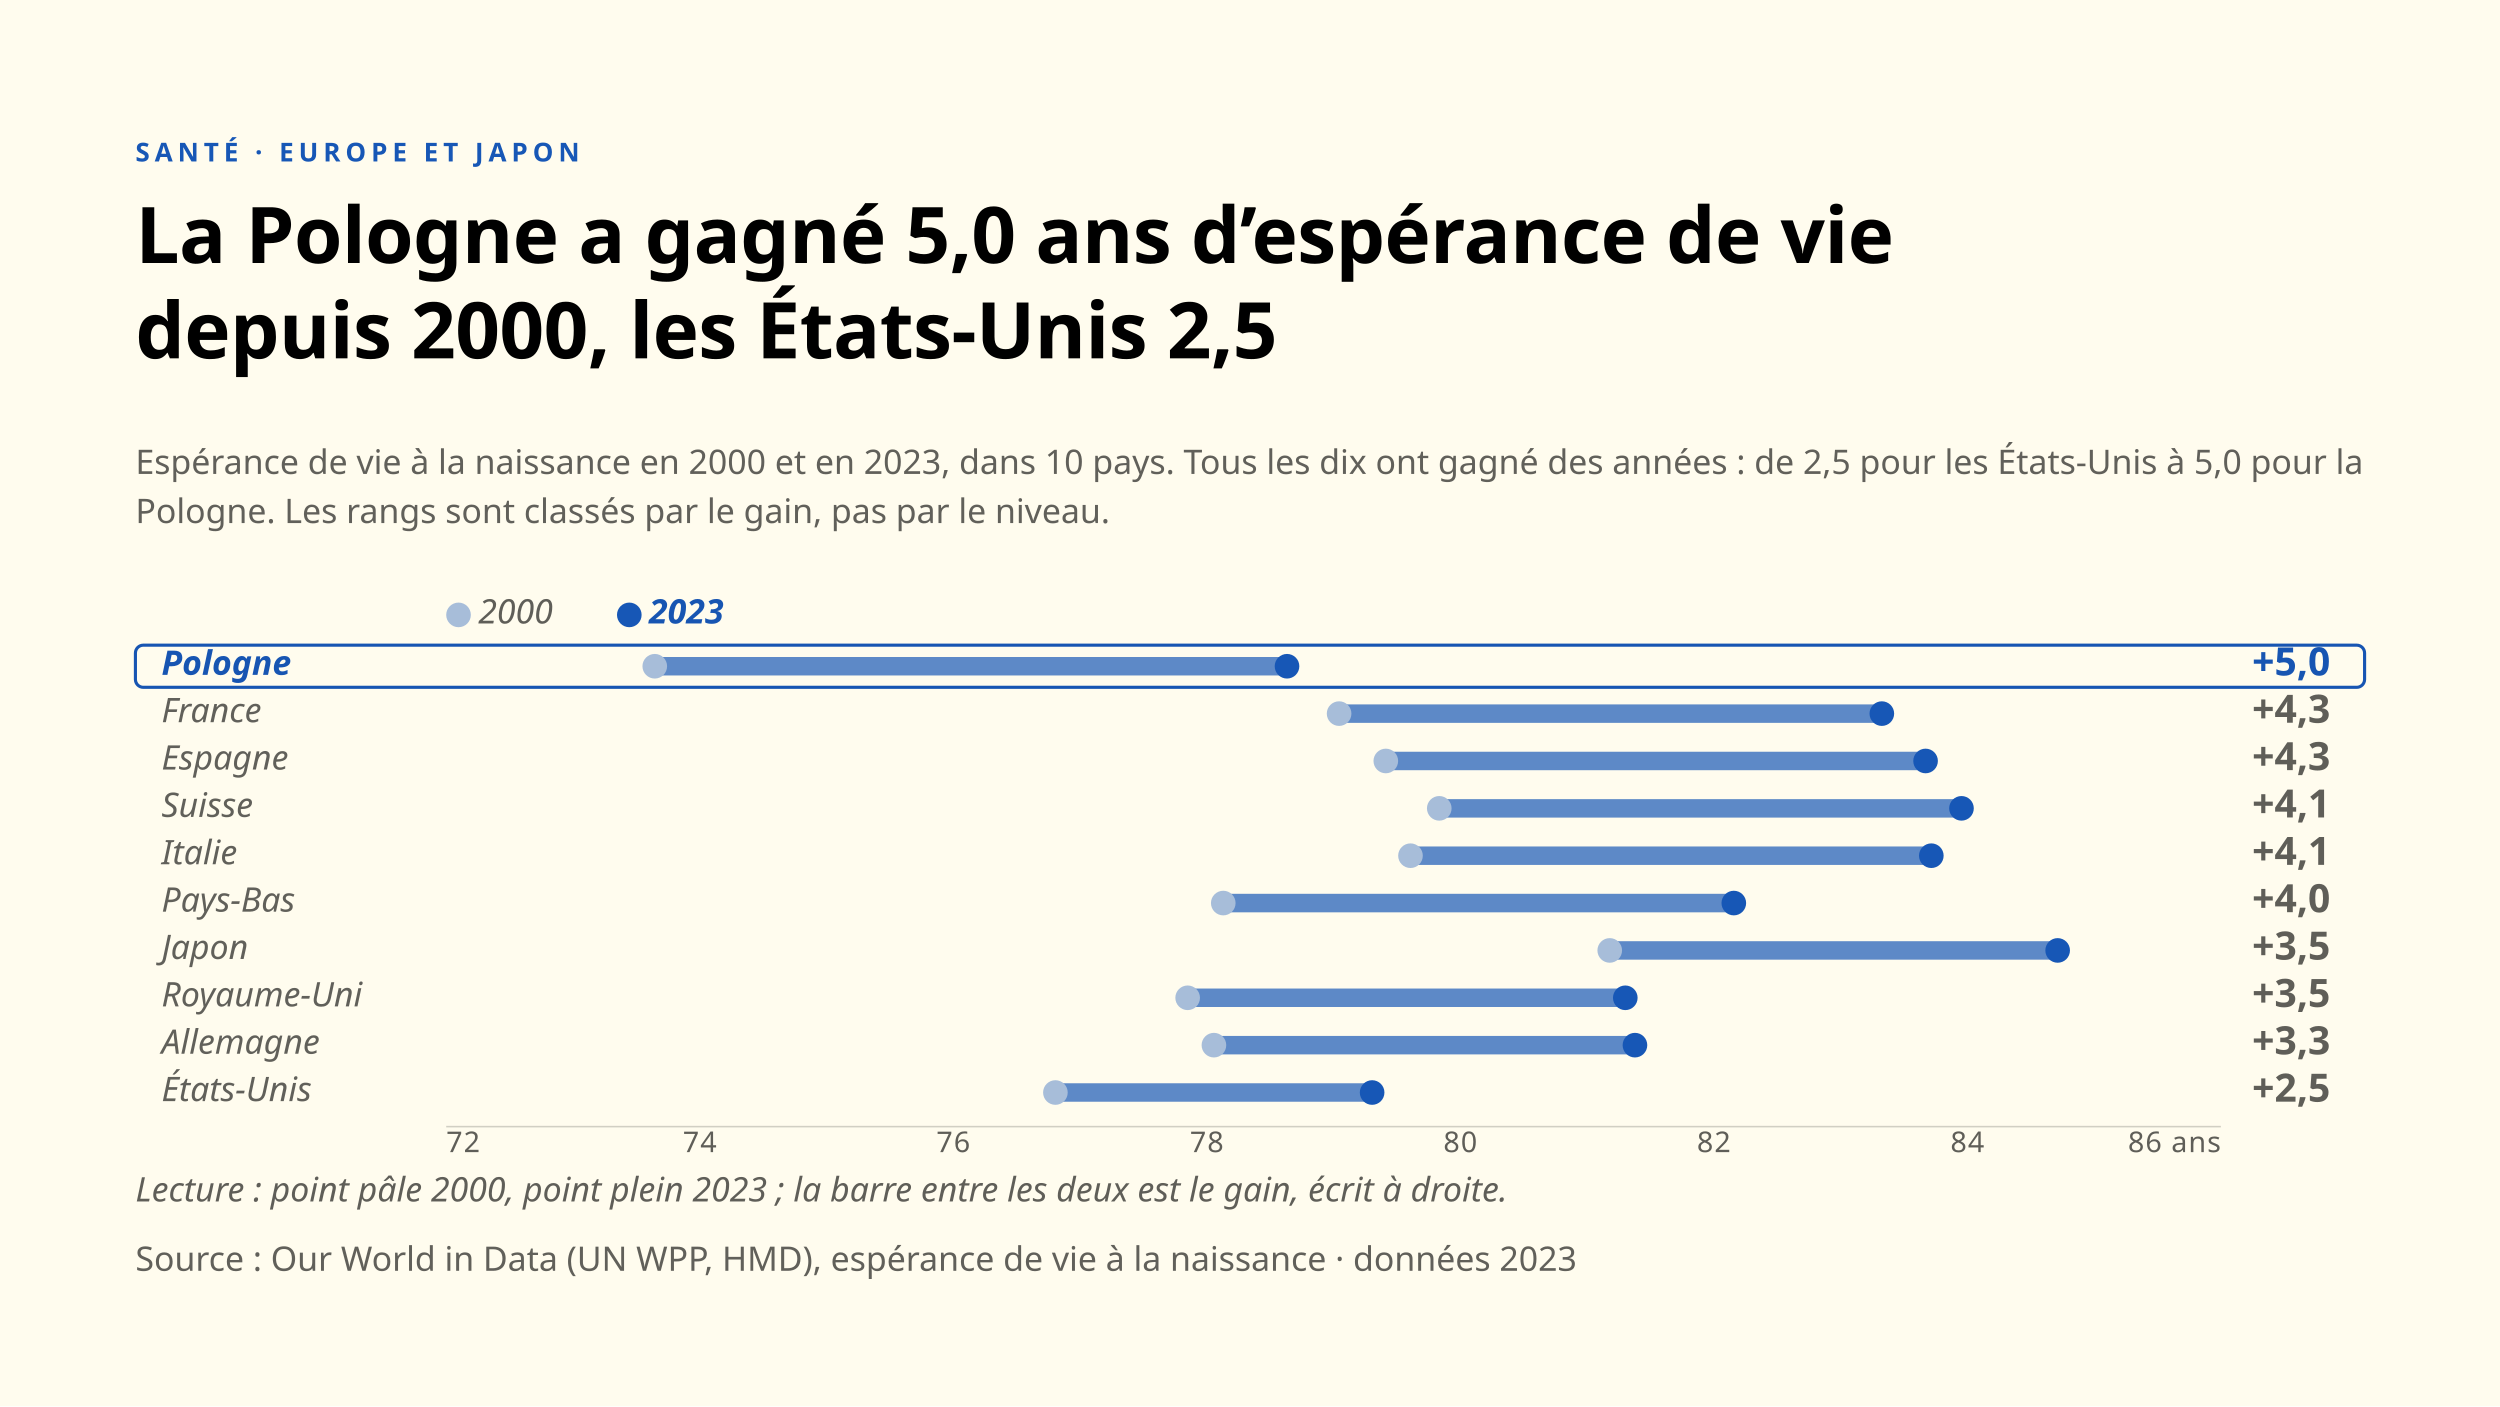
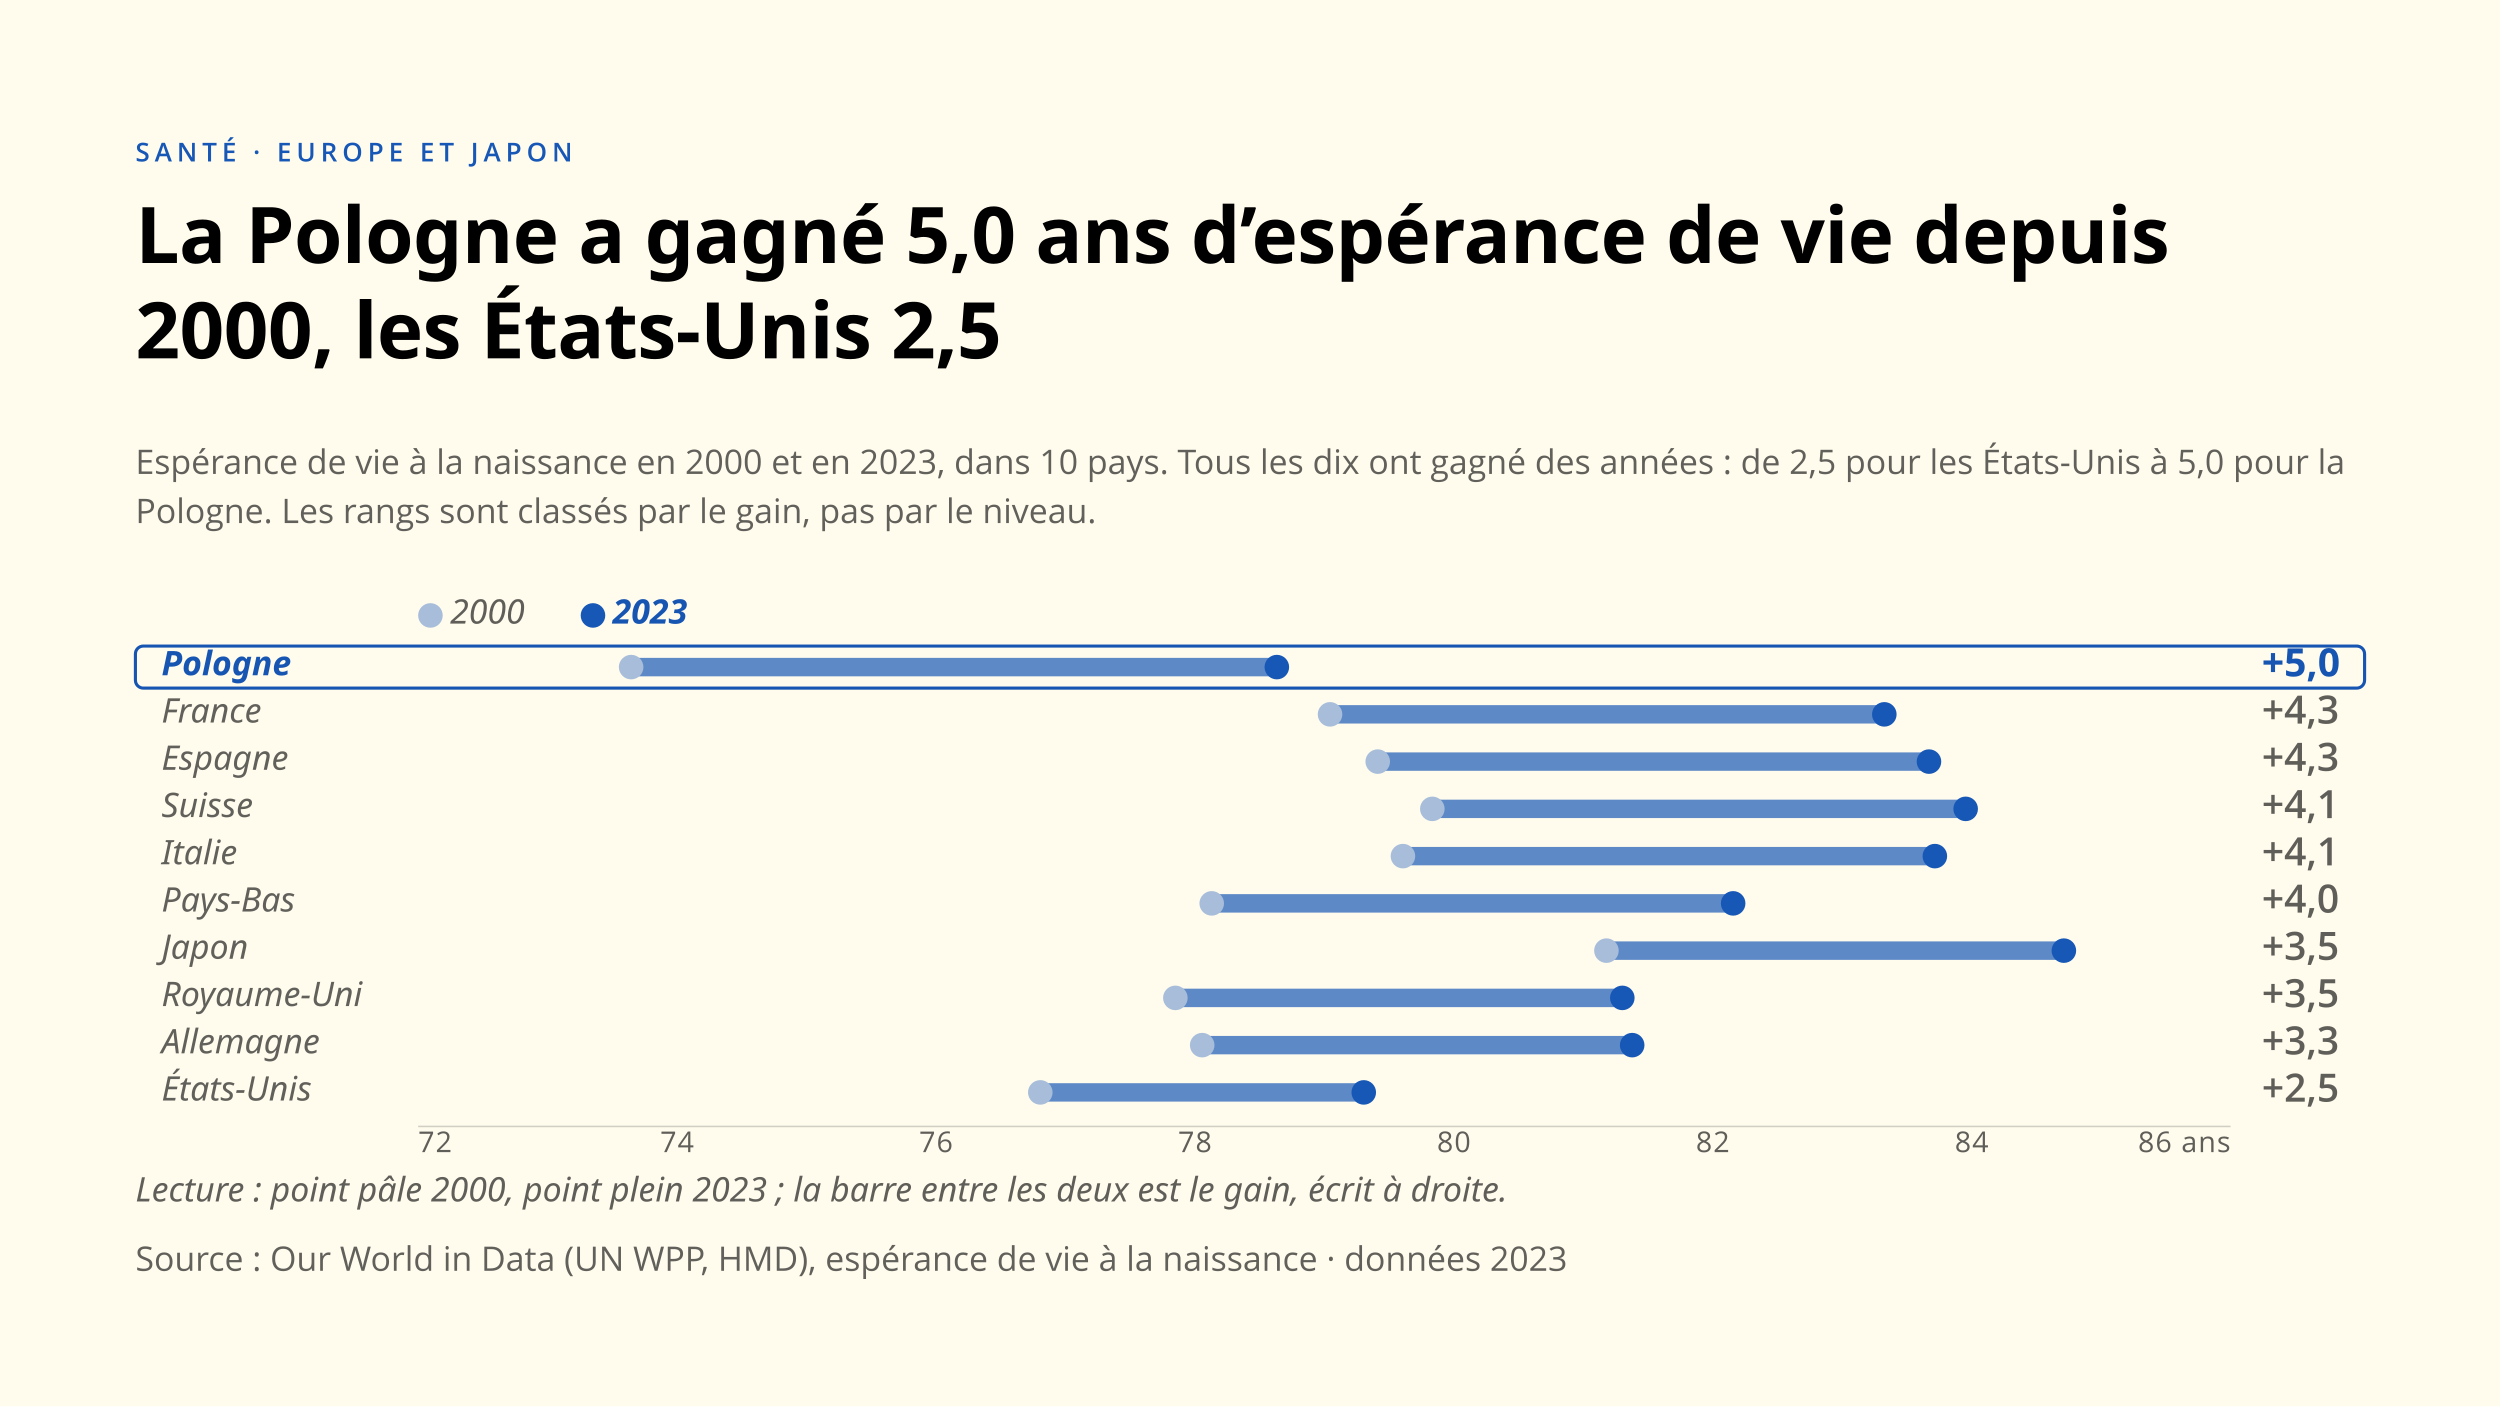
<svg xmlns="http://www.w3.org/2000/svg" width="960" height="540" viewBox="0 0 960 540" role="img" aria-label="Graphique haltère : l’espérance de vie de 10 pays en 2000 et en 2023, une ligne par pays, classées par le gain. La Pologne gagne le plus (+5,0 ans, de 73,6 à 78,6) et les États-Unis le moins (+2,5, de 76,8 à 79,3). Tous les dix ont gagné.">
  <rect x="0" y="0" width="960" height="540" fill="#FFFCEE" />
-   <text x="52" y="62" font-family="Avenir Next" font-size="10" font-weight="600" font-style="normal" letter-spacing="1.9" fill="#1757B6">SANTÉ · EUROPE ET JAPON</text>
-   <text x="52" y="101" font-family="Superclarendon" font-size="30" font-weight="700" font-style="normal" letter-spacing="-0.2" fill="#000000">La Pologne a gagné 5,0 ans d’espérance de vie</text>
-   <text x="52" y="137.6" font-family="Superclarendon" font-size="30" font-weight="700" font-style="normal" letter-spacing="-0.2" fill="#000000">depuis 2000, les États-Unis 2,5</text>
-   <text x="52" y="182" font-family="Avenir Next" font-size="13" font-weight="400" font-style="normal" letter-spacing="0" fill="#61605a">Espérance de vie à la naissance en 2000 et en 2023, dans 10 pays. Tous les dix ont gagné des années : de 2,5 pour les États-Unis à 5,0 pour la</text>
-   <text x="52" y="200.85" font-family="Avenir Next" font-size="13" font-weight="400" font-style="normal" letter-spacing="0" fill="#61605a">Pologne. Les rangs sont classés par le gain, pas par le niveau.</text>
-   <text x="52" y="461.35" font-family="Superclarendon" font-size="13" font-weight="400" font-style="italic" letter-spacing="0" fill="#5f5e58">Lecture : point pâle 2000, point plein 2023 ; la barre entre les deux est le gain, écrit à droite.</text>
-   <text x="52" y="488" font-family="Avenir Next" font-size="13" font-weight="400" font-style="normal" letter-spacing="0" fill="#61605a">Source : Our World in Data (UN WPP, HMD), espérance de vie à la naissance · données 2023</text>
+   <text x="52" y="62" font-family="Open Sans" font-size="10" font-weight="600" font-style="normal" letter-spacing="1.9" fill="#1757B6">SANTÉ · EUROPE ET JAPON</text>
+   <text x="52" y="101" font-family="Merriweather" font-size="30" font-weight="700" font-style="normal" letter-spacing="-0.2" fill="#000000">La Pologne a gagné 5,0 ans d’espérance de vie depuis</text>
+   <text x="52" y="137.6" font-family="Merriweather" font-size="30" font-weight="700" font-style="normal" letter-spacing="-0.2" fill="#000000">2000, les États-Unis 2,5</text>
+   <text x="52" y="182" font-family="Open Sans" font-size="13" font-weight="400" font-style="normal" letter-spacing="0" fill="#61605a">Espérance de vie à la naissance en 2000 et en 2023, dans 10 pays. Tous les dix ont gagné des années : de 2,5 pour les États-Unis à 5,0 pour la</text>
+   <text x="52" y="200.85" font-family="Open Sans" font-size="13" font-weight="400" font-style="normal" letter-spacing="0" fill="#61605a">Pologne. Les rangs sont classés par le gain, pas par le niveau.</text>
+   <text x="52" y="461.35" font-family="Merriweather" font-size="13" font-weight="400" font-style="italic" letter-spacing="0" fill="#5f5e58">Lecture : point pâle 2000, point plein 2023 ; la barre entre les deux est le gain, écrit à droite.</text>
+   <text x="52" y="488" font-family="Open Sans" font-size="13" font-weight="400" font-style="normal" letter-spacing="0" fill="#61605a">Source : Our World in Data (UN WPP, HMD), espérance de vie à la naissance · données 2023</text>
  <g>
-     <circle cx="176.073" cy="236.12" r="4.729" fill="#a7bdd9" />
-     <text x="183.639" y="239.416" font-family="Superclarendon" font-size="13" font-weight="400" font-style="italic" letter-spacing="0" fill="#5f5e58">2000</text>
+     <circle cx="165.285" cy="236.33" r="4.718" fill="#a7bdd9" />
+     <text x="172.834" y="239.466" font-family="Merriweather" font-size="13" font-weight="400" font-style="italic" letter-spacing="0" fill="#5f5e58">2000</text>
    <g>
-       <circle cx="241.65" cy="236.12" r="4.729" fill="#1757B6" />
-       <text x="249.216" y="239.416" font-family="Superclarendon" font-size="13" font-weight="700" font-style="italic" letter-spacing="0" fill="#1755b2">2023</text>
+       <circle cx="227.703" cy="236.33" r="4.718" fill="#1757B6" />
+       <text x="235.252" y="239.466" font-family="Merriweather" font-size="13" font-weight="700" font-style="italic" letter-spacing="0" fill="#1755b2">2023</text>
    </g>
  </g>
  <g>
-     <rect x="52" y="247.745" width="856" height="16.188" rx="3.031" fill="none" stroke="#1755b2" stroke-width="1.2" />
-     <line x1="251.432" x2="494.213" y1="255.839" y2="255.839" stroke="#5d89c7" stroke-width="7.093" stroke-linecap="round" />
-     <circle cx="251.432" cy="255.839" r="4.729" fill="#a7bdd9" />
-     <circle cx="494.213" cy="255.839" r="4.729" fill="#1757B6" />
-     <text x="62" y="259.135" font-family="Superclarendon" font-size="13" font-weight="700" font-style="italic" letter-spacing="0" fill="#1755b2">Pologne</text>
-     <text x="864.82" y="259.349" font-family="Avenir Next" font-size="15" font-weight="700" font-style="normal" letter-spacing="0" fill="#1755b2">+5,0</text>
+     <rect x="52" y="248.091" width="856" height="16.146" rx="3.024" fill="none" stroke="#1755b2" stroke-width="1.2" />
+     <line x1="242.359" x2="490.305" y1="256.164" y2="256.164" stroke="#5d89c7" stroke-width="7.077" stroke-linecap="round" />
+     <circle cx="242.359" cy="256.164" r="4.718" fill="#a7bdd9" />
+     <circle cx="490.305" cy="256.164" r="4.718" fill="#1757B6" />
+     <text x="62" y="259.3" font-family="Merriweather" font-size="13" font-weight="700" font-style="italic" letter-spacing="0" fill="#1755b2">Pologne</text>
+     <text x="868.542" y="259.716" font-family="Open Sans" font-size="15" font-weight="700" font-style="normal" letter-spacing="0" fill="#1755b2">+5,0</text>
  </g>
  <g>
-     <line x1="514.214" x2="722.624" y1="274.027" y2="274.027" stroke="#5d89c7" stroke-width="7.093" stroke-linecap="round" />
-     <circle cx="514.214" cy="274.027" r="4.729" fill="#a7bdd9" />
-     <circle cx="722.624" cy="274.027" r="4.729" fill="#1757B6" />
-     <text x="62" y="277.322" font-family="Superclarendon" font-size="13" font-weight="400" font-style="italic" letter-spacing="0" fill="#61605a">France</text>
-     <text x="864.82" y="277.537" font-family="Avenir Next" font-size="15" font-weight="600" font-style="normal" letter-spacing="0" fill="#5f5e58">+4,3</text>
+     <line x1="510.732" x2="723.576" y1="274.311" y2="274.311" stroke="#5d89c7" stroke-width="7.077" stroke-linecap="round" />
+     <circle cx="510.732" cy="274.311" r="4.718" fill="#a7bdd9" />
+     <circle cx="723.576" cy="274.311" r="4.718" fill="#1757B6" />
+     <text x="62" y="277.447" font-family="Merriweather" font-size="13" font-weight="400" font-style="italic" letter-spacing="0" fill="#61605a">France</text>
+     <text x="868.542" y="277.863" font-family="Open Sans" font-size="15" font-weight="600" font-style="normal" letter-spacing="0" fill="#5f5e58">+4,3</text>
  </g>
  <g>
-     <line x1="532.151" x2="739.418" y1="292.214" y2="292.214" stroke="#5d89c7" stroke-width="7.093" stroke-linecap="round" />
-     <circle cx="532.151" cy="292.214" r="4.729" fill="#a7bdd9" />
-     <circle cx="739.418" cy="292.214" r="4.729" fill="#1757B6" />
-     <text x="62" y="295.51" font-family="Superclarendon" font-size="13" font-weight="400" font-style="italic" letter-spacing="0" fill="#61605a">Espagne</text>
-     <text x="864.82" y="295.724" font-family="Avenir Next" font-size="15" font-weight="600" font-style="normal" letter-spacing="0" fill="#5f5e58">+4,3</text>
+     <line x1="529.051" x2="740.727" y1="292.457" y2="292.457" stroke="#5d89c7" stroke-width="7.077" stroke-linecap="round" />
+     <circle cx="529.051" cy="292.457" r="4.718" fill="#a7bdd9" />
+     <circle cx="740.727" cy="292.457" r="4.718" fill="#1757B6" />
+     <text x="62" y="295.593" font-family="Merriweather" font-size="13" font-weight="400" font-style="italic" letter-spacing="0" fill="#61605a">Espagne</text>
+     <text x="868.542" y="296.009" font-family="Open Sans" font-size="15" font-weight="600" font-style="normal" letter-spacing="0" fill="#5f5e58">+4,3</text>
  </g>
  <g>
-     <line x1="552.678" x2="753.208" y1="310.402" y2="310.402" stroke="#5d89c7" stroke-width="7.093" stroke-linecap="round" />
-     <circle cx="552.678" cy="310.402" r="4.729" fill="#a7bdd9" />
-     <circle cx="753.208" cy="310.402" r="4.729" fill="#1757B6" />
-     <text x="62" y="313.698" font-family="Superclarendon" font-size="13" font-weight="400" font-style="italic" letter-spacing="0" fill="#61605a">Suisse</text>
-     <text x="864.82" y="313.912" font-family="Avenir Next" font-size="15" font-weight="600" font-style="normal" letter-spacing="0" fill="#5f5e58">+4,1</text>
+     <line x1="550.015" x2="754.81" y1="310.603" y2="310.603" stroke="#5d89c7" stroke-width="7.077" stroke-linecap="round" />
+     <circle cx="550.015" cy="310.603" r="4.718" fill="#a7bdd9" />
+     <circle cx="754.81" cy="310.603" r="4.718" fill="#1757B6" />
+     <text x="62" y="313.74" font-family="Merriweather" font-size="13" font-weight="400" font-style="italic" letter-spacing="0" fill="#61605a">Suisse</text>
+     <text x="868.542" y="314.156" font-family="Open Sans" font-size="15" font-weight="600" font-style="normal" letter-spacing="0" fill="#5f5e58">+4,1</text>
  </g>
  <g>
-     <line x1="541.629" x2="741.627" y1="328.59" y2="328.59" stroke="#5d89c7" stroke-width="7.093" stroke-linecap="round" />
-     <circle cx="541.629" cy="328.59" r="4.729" fill="#a7bdd9" />
-     <circle cx="741.627" cy="328.59" r="4.729" fill="#1757B6" />
-     <text x="62" y="331.885" font-family="Superclarendon" font-size="13" font-weight="400" font-style="italic" letter-spacing="0" fill="#61605a">Italie</text>
-     <text x="864.82" y="332.1" font-family="Avenir Next" font-size="15" font-weight="600" font-style="normal" letter-spacing="0" fill="#5f5e58">+4,1</text>
+     <line x1="538.73" x2="742.984" y1="328.75" y2="328.75" stroke="#5d89c7" stroke-width="7.077" stroke-linecap="round" />
+     <circle cx="538.73" cy="328.75" r="4.718" fill="#a7bdd9" />
+     <circle cx="742.984" cy="328.75" r="4.718" fill="#1757B6" />
+     <text x="62" y="331.886" font-family="Merriweather" font-size="13" font-weight="400" font-style="italic" letter-spacing="0" fill="#61605a">Italie</text>
+     <text x="868.542" y="332.302" font-family="Open Sans" font-size="15" font-weight="600" font-style="normal" letter-spacing="0" fill="#5f5e58">+4,1</text>
  </g>
  <g>
-     <line x1="469.733" x2="665.784" y1="346.777" y2="346.777" stroke="#5d89c7" stroke-width="7.093" stroke-linecap="round" />
-     <circle cx="469.733" cy="346.777" r="4.729" fill="#a7bdd9" />
-     <circle cx="665.784" cy="346.777" r="4.729" fill="#1757B6" />
-     <text x="62" y="350.073" font-family="Superclarendon" font-size="13" font-weight="400" font-style="italic" letter-spacing="0" fill="#61605a">Pays-Bas</text>
-     <text x="864.82" y="350.287" font-family="Avenir Next" font-size="15" font-weight="600" font-style="normal" letter-spacing="0" fill="#5f5e58">+4,0</text>
+     <line x1="465.305" x2="665.527" y1="346.896" y2="346.896" stroke="#5d89c7" stroke-width="7.077" stroke-linecap="round" />
+     <circle cx="465.305" cy="346.896" r="4.718" fill="#a7bdd9" />
+     <circle cx="665.527" cy="346.896" r="4.718" fill="#1757B6" />
+     <text x="62" y="350.032" font-family="Merriweather" font-size="13" font-weight="400" font-style="italic" letter-spacing="0" fill="#61605a">Pays-Bas</text>
+     <text x="868.542" y="350.448" font-family="Open Sans" font-size="15" font-weight="600" font-style="normal" letter-spacing="0" fill="#5f5e58">+4,0</text>
  </g>
  <g>
-     <line x1="618.139" x2="790.139" y1="364.965" y2="364.965" stroke="#5d89c7" stroke-width="7.093" stroke-linecap="round" />
-     <circle cx="618.139" cy="364.965" r="4.729" fill="#a7bdd9" />
-     <circle cx="790.139" cy="364.965" r="4.729" fill="#1757B6" />
-     <text x="62" y="368.261" font-family="Superclarendon" font-size="13" font-weight="400" font-style="italic" letter-spacing="0" fill="#61605a">Japon</text>
-     <text x="864.82" y="368.475" font-family="Avenir Next" font-size="15" font-weight="600" font-style="normal" letter-spacing="0" fill="#5f5e58">+3,5</text>
+     <line x1="616.868" x2="792.527" y1="365.043" y2="365.043" stroke="#5d89c7" stroke-width="7.077" stroke-linecap="round" />
+     <circle cx="616.868" cy="365.043" r="4.718" fill="#a7bdd9" />
+     <circle cx="792.527" cy="365.043" r="4.718" fill="#1757B6" />
+     <text x="62" y="368.179" font-family="Merriweather" font-size="13" font-weight="400" font-style="italic" letter-spacing="0" fill="#61605a">Japon</text>
+     <text x="868.542" y="368.595" font-family="Open Sans" font-size="15" font-weight="600" font-style="normal" letter-spacing="0" fill="#5f5e58">+3,5</text>
  </g>
  <g>
-     <line x1="456.06" x2="624.112" y1="383.153" y2="383.153" stroke="#5d89c7" stroke-width="7.093" stroke-linecap="round" />
-     <circle cx="456.06" cy="383.153" r="4.729" fill="#a7bdd9" />
-     <circle cx="624.112" cy="383.153" r="4.729" fill="#1757B6" />
-     <text x="62" y="386.448" font-family="Superclarendon" font-size="13" font-weight="400" font-style="italic" letter-spacing="0" fill="#61605a">Royaume-Uni</text>
-     <text x="864.82" y="386.663" font-family="Avenir Next" font-size="15" font-weight="600" font-style="normal" letter-spacing="0" fill="#5f5e58">+3,5</text>
+     <line x1="451.34" x2="622.968" y1="383.189" y2="383.189" stroke="#5d89c7" stroke-width="7.077" stroke-linecap="round" />
+     <circle cx="451.34" cy="383.189" r="4.718" fill="#a7bdd9" />
+     <circle cx="622.968" cy="383.189" r="4.718" fill="#1757B6" />
+     <text x="62" y="386.325" font-family="Merriweather" font-size="13" font-weight="400" font-style="italic" letter-spacing="0" fill="#61605a">Royaume-Uni</text>
+     <text x="868.542" y="386.741" font-family="Open Sans" font-size="15" font-weight="600" font-style="normal" letter-spacing="0" fill="#5f5e58">+3,5</text>
  </g>
  <g>
-     <line x1="466.146" x2="627.821" y1="401.34" y2="401.34" stroke="#5d89c7" stroke-width="7.093" stroke-linecap="round" />
-     <circle cx="466.146" cy="401.34" r="4.729" fill="#a7bdd9" />
-     <circle cx="627.821" cy="401.34" r="4.729" fill="#1757B6" />
-     <text x="62" y="404.636" font-family="Superclarendon" font-size="13" font-weight="400" font-style="italic" letter-spacing="0" fill="#61605a">Allemagne</text>
-     <text x="864.82" y="404.85" font-family="Avenir Next" font-size="15" font-weight="600" font-style="normal" letter-spacing="0" fill="#5f5e58">+3,3</text>
+     <line x1="461.641" x2="626.756" y1="401.335" y2="401.335" stroke="#5d89c7" stroke-width="7.077" stroke-linecap="round" />
+     <circle cx="461.641" cy="401.335" r="4.718" fill="#a7bdd9" />
+     <circle cx="626.756" cy="401.335" r="4.718" fill="#1757B6" />
+     <text x="62" y="404.472" font-family="Merriweather" font-size="13" font-weight="400" font-style="italic" letter-spacing="0" fill="#61605a">Allemagne</text>
+     <text x="868.542" y="404.888" font-family="Open Sans" font-size="15" font-weight="600" font-style="normal" letter-spacing="0" fill="#5f5e58">+3,3</text>
  </g>
  <g>
-     <line x1="405.275" x2="526.894" y1="419.528" y2="419.528" stroke="#5d89c7" stroke-width="7.093" stroke-linecap="round" />
-     <circle cx="405.275" cy="419.528" r="4.729" fill="#a7bdd9" />
-     <circle cx="526.894" cy="419.528" r="4.729" fill="#1757B6" />
-     <text x="62" y="422.824" font-family="Superclarendon" font-size="13" font-weight="400" font-style="italic" letter-spacing="0" fill="#61605a">États-Unis</text>
-     <text x="864.82" y="423.038" font-family="Avenir Next" font-size="15" font-weight="600" font-style="normal" letter-spacing="0" fill="#5f5e58">+2,5</text>
+     <line x1="399.475" x2="523.682" y1="419.482" y2="419.482" stroke="#5d89c7" stroke-width="7.077" stroke-linecap="round" />
+     <circle cx="399.475" cy="419.482" r="4.718" fill="#a7bdd9" />
+     <circle cx="523.682" cy="419.482" r="4.718" fill="#1757B6" />
+     <text x="62" y="422.618" font-family="Merriweather" font-size="13" font-weight="400" font-style="italic" letter-spacing="0" fill="#61605a">États-Unis</text>
+     <text x="868.542" y="423.034" font-family="Open Sans" font-size="15" font-weight="600" font-style="normal" letter-spacing="0" fill="#5f5e58">+2,5</text>
  </g>
-   <line x1="171.344" x2="852.82" y1="432.622" y2="432.622" stroke="#d1cfc3" stroke-width="0.6" />
-   <text x="171.344" y="442.41" text-anchor="start" font-family="Avenir Next" font-size="11" font-weight="500" font-style="normal" letter-spacing="0.4" fill="#5f5e58">72</text>
-   <text x="268.698" y="442.41" text-anchor="middle" font-family="Avenir Next" font-size="11" font-weight="500" font-style="normal" letter-spacing="0.4" fill="#5f5e58">74</text>
-   <text x="366.051" y="442.41" text-anchor="middle" font-family="Avenir Next" font-size="11" font-weight="500" font-style="normal" letter-spacing="0.4" fill="#5f5e58">76</text>
-   <text x="463.405" y="442.41" text-anchor="middle" font-family="Avenir Next" font-size="11" font-weight="500" font-style="normal" letter-spacing="0.4" fill="#5f5e58">78</text>
-   <text x="560.759" y="442.41" text-anchor="middle" font-family="Avenir Next" font-size="11" font-weight="500" font-style="normal" letter-spacing="0.4" fill="#5f5e58">80</text>
-   <text x="658.113" y="442.41" text-anchor="middle" font-family="Avenir Next" font-size="11" font-weight="500" font-style="normal" letter-spacing="0.4" fill="#5f5e58">82</text>
-   <text x="755.466" y="442.41" text-anchor="middle" font-family="Avenir Next" font-size="11" font-weight="500" font-style="normal" letter-spacing="0.4" fill="#5f5e58">84</text>
-   <text x="852.82" y="442.41" text-anchor="end" font-family="Avenir Next" font-size="11" font-weight="500" font-style="normal" letter-spacing="0.4" fill="#5f5e58">86 ans</text>
+   <line x1="160.567" x2="856.542" y1="432.555" y2="432.555" stroke="#d1cfc3" stroke-width="0.6" />
+   <text x="160.567" y="442.407" text-anchor="start" font-family="Open Sans" font-size="11" font-weight="500" font-style="normal" letter-spacing="0.4" fill="#5f5e58">72</text>
+   <text x="259.992" y="442.407" text-anchor="middle" font-family="Open Sans" font-size="11" font-weight="500" font-style="normal" letter-spacing="0.4" fill="#5f5e58">74</text>
+   <text x="359.417" y="442.407" text-anchor="middle" font-family="Open Sans" font-size="11" font-weight="500" font-style="normal" letter-spacing="0.4" fill="#5f5e58">76</text>
+   <text x="458.842" y="442.407" text-anchor="middle" font-family="Open Sans" font-size="11" font-weight="500" font-style="normal" letter-spacing="0.4" fill="#5f5e58">78</text>
+   <text x="558.267" y="442.407" text-anchor="middle" font-family="Open Sans" font-size="11" font-weight="500" font-style="normal" letter-spacing="0.4" fill="#5f5e58">80</text>
+   <text x="657.692" y="442.407" text-anchor="middle" font-family="Open Sans" font-size="11" font-weight="500" font-style="normal" letter-spacing="0.4" fill="#5f5e58">82</text>
+   <text x="757.117" y="442.407" text-anchor="middle" font-family="Open Sans" font-size="11" font-weight="500" font-style="normal" letter-spacing="0.4" fill="#5f5e58">84</text>
+   <text x="856.542" y="442.407" text-anchor="end" font-family="Open Sans" font-size="11" font-weight="500" font-style="normal" letter-spacing="0.4" fill="#5f5e58">86 ans</text>
</svg>
